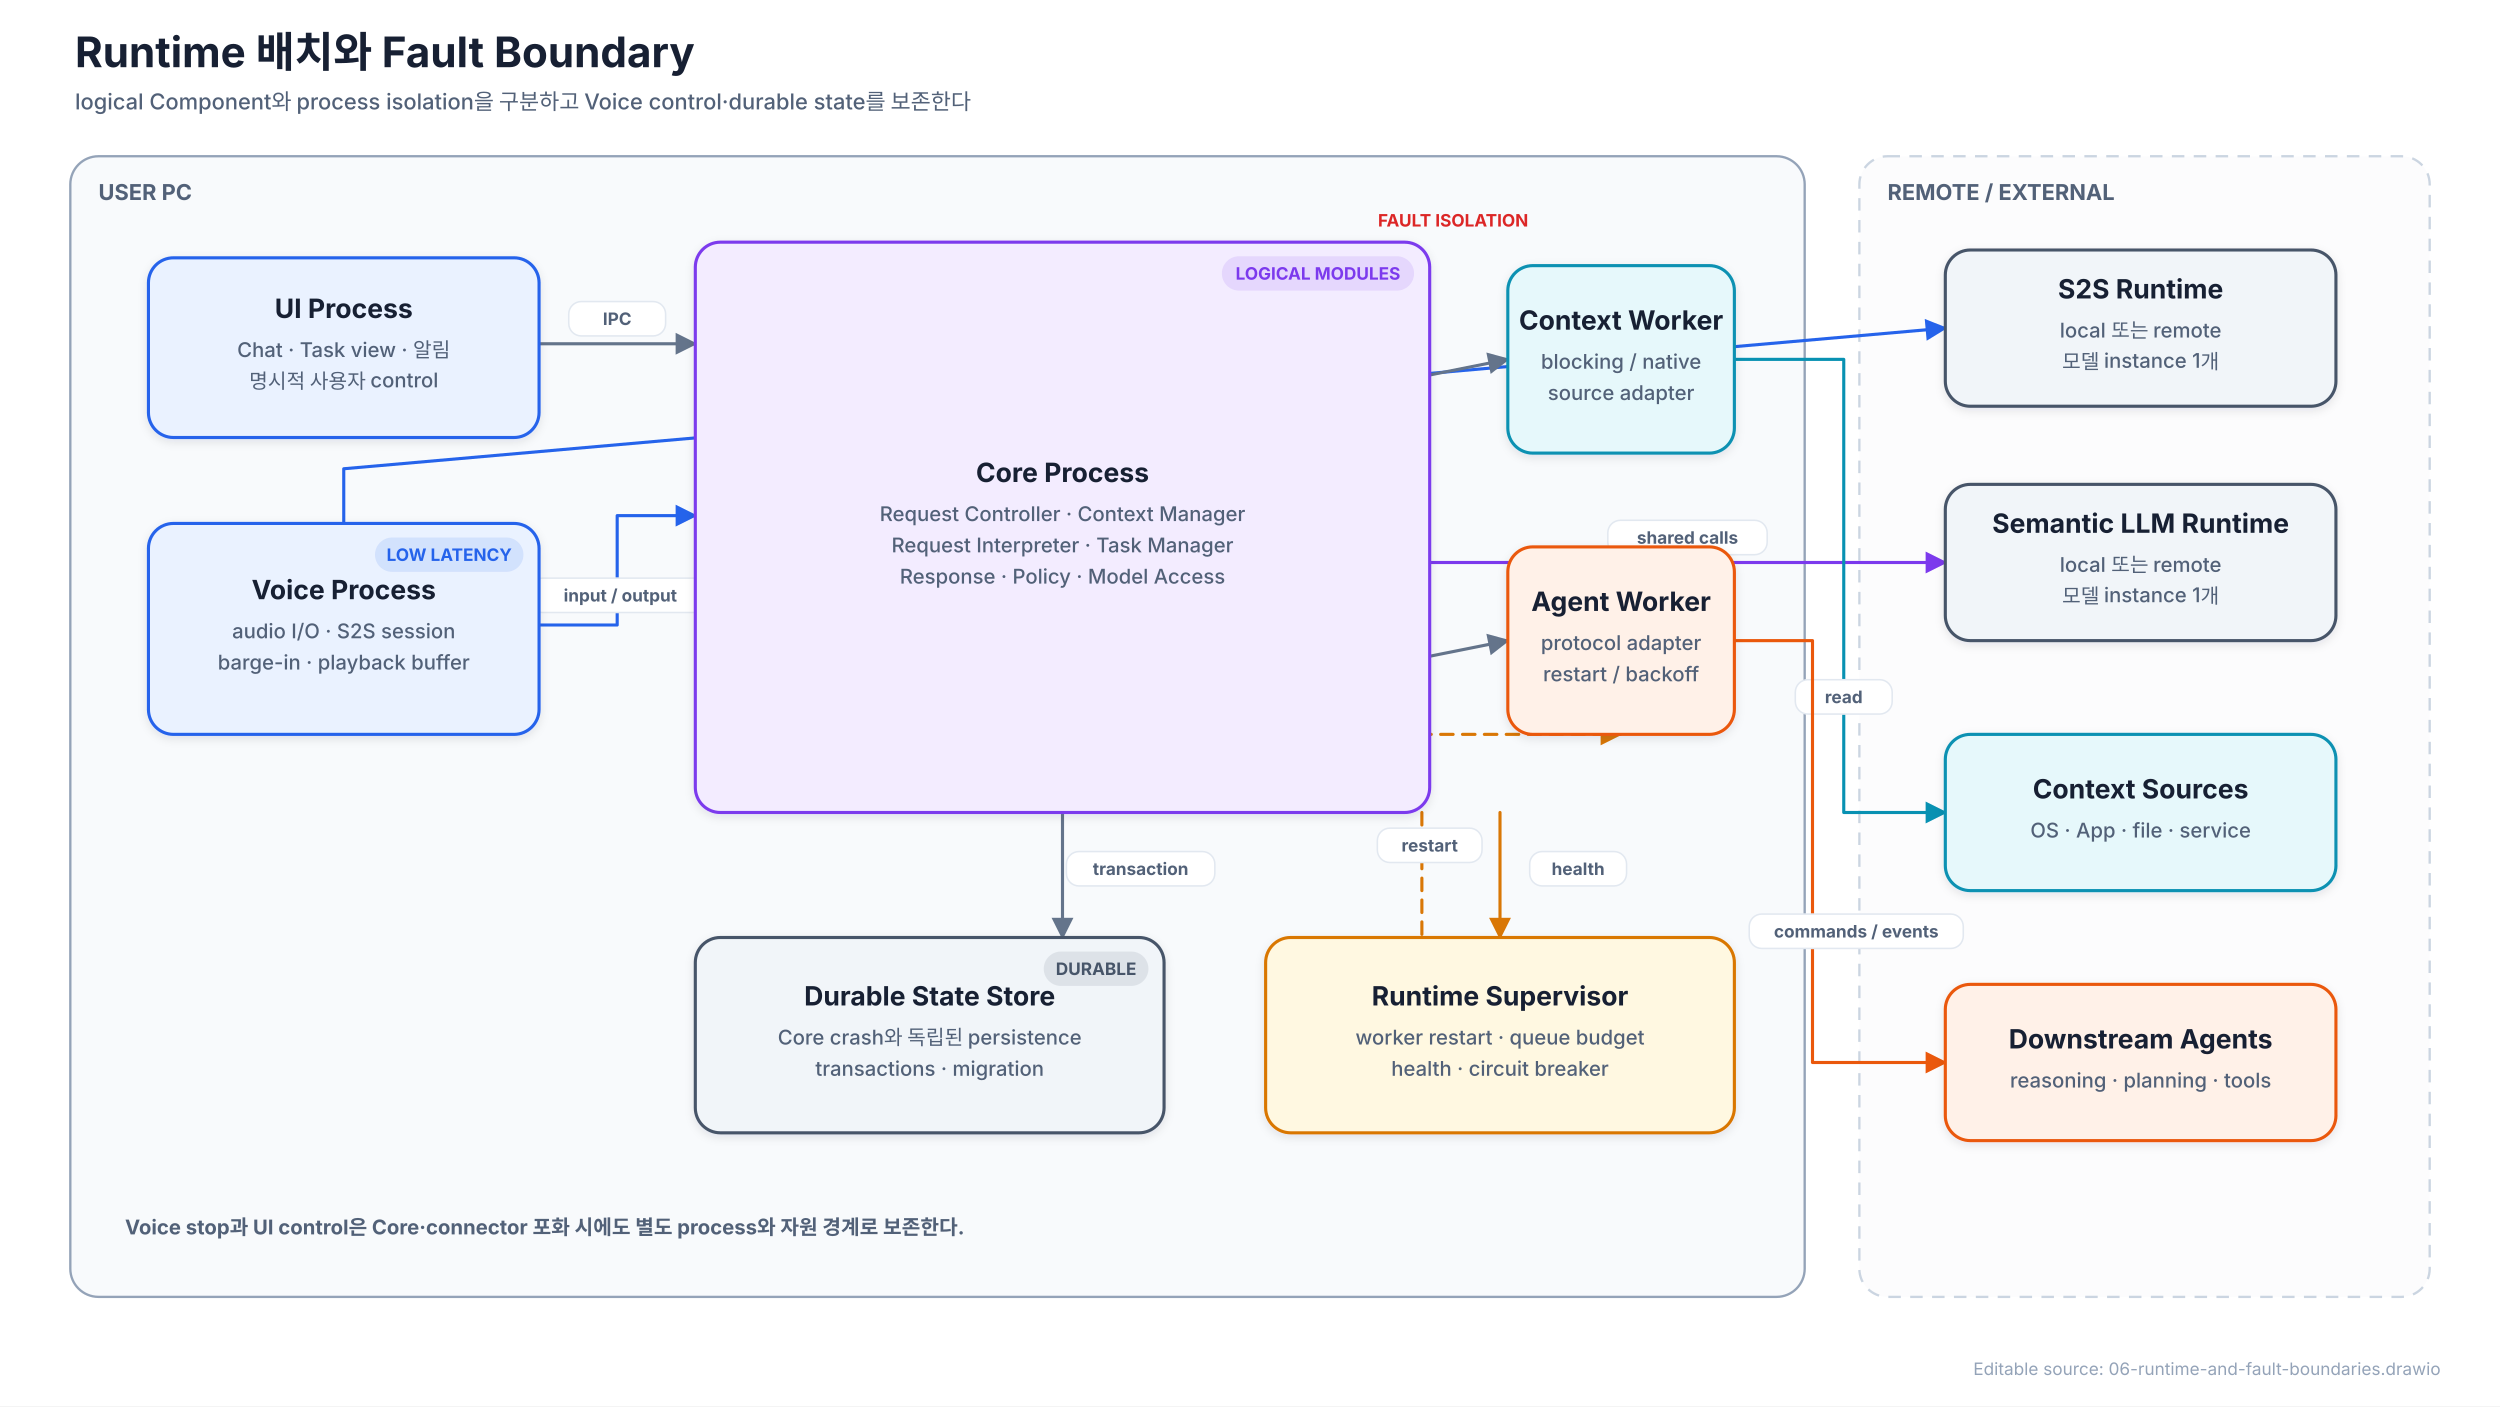
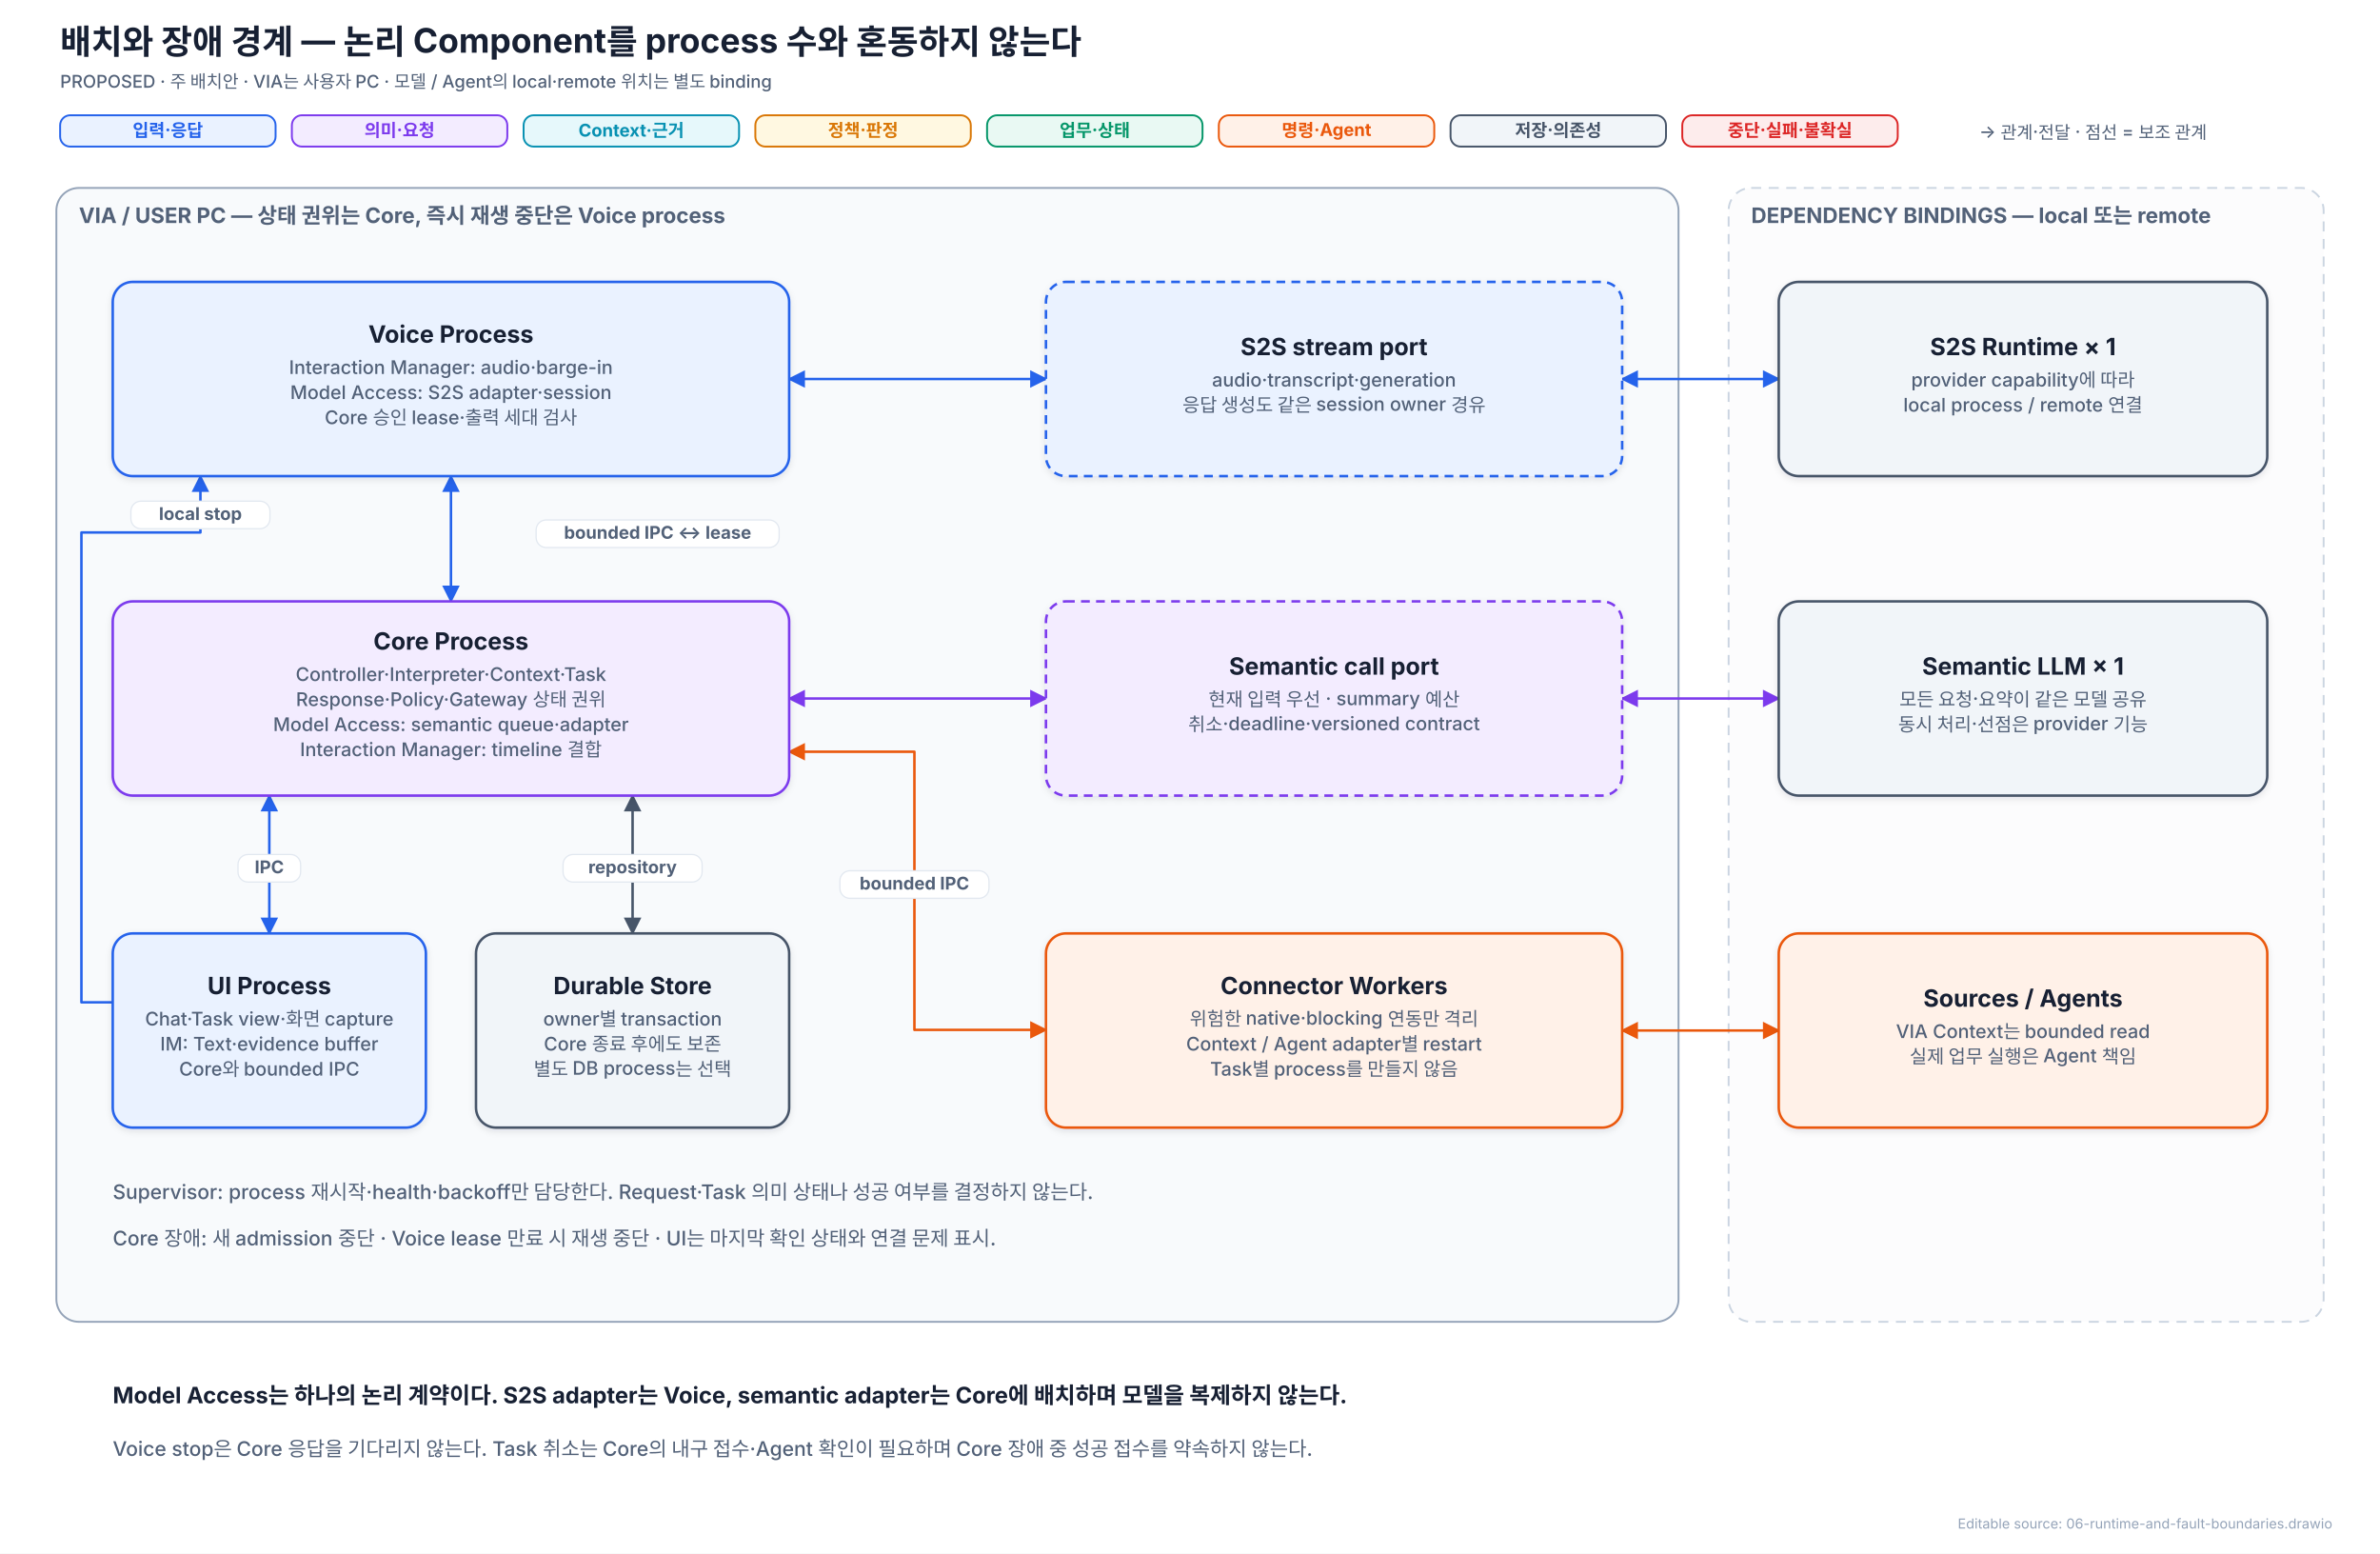
- <svg xmlns="http://www.w3.org/2000/svg" width="1600" height="900" viewBox="0 0 1600 900" role="img" aria-labelledby="title desc">
+ <svg xmlns="http://www.w3.org/2000/svg" width="1900" height="1240" viewBox="0 0 1900 1240" role="img" aria-labelledby="title desc">
  <defs>
    <marker id="arrow" viewBox="0 0 10 10" refX="9" refY="5" markerWidth="7" markerHeight="7" orient="auto-start-reverse">
      <path d="M 0 0 L 10 5 L 0 10 z" fill="#64748B" />
    </marker>
    <marker id="arrow-blue" viewBox="0 0 10 10" refX="9" refY="5" markerWidth="7" markerHeight="7" orient="auto-start-reverse">
      <path d="M 0 0 L 10 5 L 0 10 z" fill="#2563EB" />
    </marker>
    <marker id="arrow-cyan" viewBox="0 0 10 10" refX="9" refY="5" markerWidth="7" markerHeight="7" orient="auto-start-reverse">
      <path d="M 0 0 L 10 5 L 0 10 z" fill="#0891B2" />
    </marker>
    <marker id="arrow-purple" viewBox="0 0 10 10" refX="9" refY="5" markerWidth="7" markerHeight="7" orient="auto-start-reverse">
      <path d="M 0 0 L 10 5 L 0 10 z" fill="#7C3AED" />
    </marker>
    <marker id="arrow-green" viewBox="0 0 10 10" refX="9" refY="5" markerWidth="7" markerHeight="7" orient="auto-start-reverse">
      <path d="M 0 0 L 10 5 L 0 10 z" fill="#059669" />
    </marker>
    <marker id="arrow-orange" viewBox="0 0 10 10" refX="9" refY="5" markerWidth="7" markerHeight="7" orient="auto-start-reverse">
      <path d="M 0 0 L 10 5 L 0 10 z" fill="#EA580C" />
    </marker>
    <marker id="arrow-amber" viewBox="0 0 10 10" refX="9" refY="5" markerWidth="7" markerHeight="7" orient="auto-start-reverse">
      <path d="M 0 0 L 10 5 L 0 10 z" fill="#D97706" />
    </marker>
    <marker id="arrow-gray" viewBox="0 0 10 10" refX="9" refY="5" markerWidth="7" markerHeight="7" orient="auto-start-reverse">
      <path d="M 0 0 L 10 5 L 0 10 z" fill="#475569" />
    </marker>
    <marker id="arrow-red" viewBox="0 0 10 10" refX="9" refY="5" markerWidth="7" markerHeight="7" orient="auto-start-reverse">
      <path d="M 0 0 L 10 5 L 0 10 z" fill="#DC2626" />
    </marker>
    <filter id="shadow" x="-10%" y="-10%" width="120%" height="140%">
      <feDropShadow dx="0" dy="2" stdDeviation="3" flood-color="#0F172A" flood-opacity="0.10" />
    </filter>
  </defs>
-   <rect width="1600" height="900" fill="#FFFFFF" />
-   <text x="48" y="43" font-family="Inter, Arial, sans-serif" font-size="27" font-weight="750" fill="#172033">Runtime 배치와 Fault Boundary</text>
-   <text x="48" y="70" font-family="Inter, Arial, sans-serif" font-size="14" font-weight="500" fill="#526178">logical Component와 process isolation을 구분하고 Voice control·durable state를 보존한다</text>
-   <rect x="45" y="100" width="1110" height="730" rx="18" fill="#F8FAFC" stroke="#94A3B8" stroke-width="1.5" />
-   <text x="63" y="128" font-family="Inter, Arial, sans-serif" font-size="14" font-weight="750" fill="#526178">USER PC</text>
-   <rect x="1190" y="100" width="365" height="730" rx="18" fill="#FCFCFD" stroke="#CBD5E1" stroke-width="1.5" stroke-dasharray="8 6" />
-   <text x="1208" y="128" font-family="Inter, Arial, sans-serif" font-size="14" font-weight="750" fill="#526178">REMOTE / EXTERNAL</text>
-   <polyline points="345,220 445,220" fill="none" stroke="#64748B" stroke-width="2" stroke-linejoin="round" stroke-linecap="round" marker-end="url(#arrow)" />
-   <rect x="364.0" y="193" width="62" height="22" rx="8" fill="#FFFFFF" stroke="#E2E8F0" />
-   <text x="395" y="208" text-anchor="middle" font-family="Inter, Arial, sans-serif" font-size="11" font-weight="650" fill="#526178">IPC</text>
-   <polyline points="345,400 395,400 395,330 445,330" fill="none" stroke="#2563EB" stroke-width="2" stroke-linejoin="round" stroke-linecap="round" marker-end="url(#arrow-blue)" />
-   <rect x="339.0" y="370" width="116" height="22" rx="8" fill="#FFFFFF" stroke="#E2E8F0" />
-   <text x="397" y="385" text-anchor="middle" font-family="Inter, Arial, sans-serif" font-size="11" font-weight="650" fill="#526178">input / output</text>
-   <polyline points="220,335 220,300 1245,210" fill="none" stroke="#2563EB" stroke-width="2" stroke-linejoin="round" stroke-linecap="round" marker-end="url(#arrow-blue)" />
-   <rect x="749.5" y="260" width="81" height="22" rx="8" fill="#FFFFFF" stroke="#E2E8F0" />
-   <text x="790" y="275" text-anchor="middle" font-family="Inter, Arial, sans-serif" font-size="11" font-weight="650" fill="#526178">streaming</text>
-   <polyline points="915,360 1180,360 1180,360 1245,360" fill="none" stroke="#7C3AED" stroke-width="2" stroke-linejoin="round" stroke-linecap="round" marker-end="url(#arrow-purple)" />
-   <rect x="1029.0" y="333" width="102" height="22" rx="8" fill="#FFFFFF" stroke="#E2E8F0" />
-   <text x="1080" y="348" text-anchor="middle" font-family="Inter, Arial, sans-serif" font-size="11" font-weight="650" fill="#526178">shared calls</text>
-   <polyline points="915,240 965,230" fill="none" stroke="#64748B" stroke-width="2" stroke-linejoin="round" stroke-linecap="round" marker-end="url(#arrow)" />
-   <polyline points="915,420 965,410" fill="none" stroke="#64748B" stroke-width="2" stroke-linejoin="round" stroke-linecap="round" marker-end="url(#arrow)" />
-   <polyline points="1110,230 1180,230 1180,520 1245,520" fill="none" stroke="#0891B2" stroke-width="2" stroke-linejoin="round" stroke-linecap="round" marker-end="url(#arrow-cyan)" />
-   <rect x="1149.0" y="435" width="62" height="22" rx="8" fill="#FFFFFF" stroke="#E2E8F0" />
-   <text x="1180" y="450" text-anchor="middle" font-family="Inter, Arial, sans-serif" font-size="11" font-weight="650" fill="#526178">read</text>
-   <polyline points="1110,410 1160,410 1160,680 1245,680" fill="none" stroke="#EA580C" stroke-width="2" stroke-linejoin="round" stroke-linecap="round" marker-end="url(#arrow-orange)" />
-   <rect x="1119.5" y="585" width="137" height="22" rx="8" fill="#FFFFFF" stroke="#E2E8F0" />
-   <text x="1188" y="600" text-anchor="middle" font-family="Inter, Arial, sans-serif" font-size="11" font-weight="650" fill="#526178">commands / events</text>
-   <polyline points="680,520 680,600" fill="none" stroke="#64748B" stroke-width="2" stroke-linejoin="round" stroke-linecap="round" marker-end="url(#arrow)" />
-   <rect x="682.5" y="545" width="95" height="22" rx="8" fill="#FFFFFF" stroke="#E2E8F0" />
-   <text x="730" y="560" text-anchor="middle" font-family="Inter, Arial, sans-serif" font-size="11" font-weight="650" fill="#526178">transaction</text>
-   <polyline points="960,520 960,600" fill="none" stroke="#D97706" stroke-width="2" stroke-linejoin="round" stroke-linecap="round" marker-end="url(#arrow-amber)" />
-   <rect x="979.0" y="545" width="62" height="22" rx="8" fill="#FFFFFF" stroke="#E2E8F0" />
-   <text x="1010" y="560" text-anchor="middle" font-family="Inter, Arial, sans-serif" font-size="11" font-weight="650" fill="#526178">health</text>
-   <polyline points="960,660 910,660 910,470 1037,470" fill="none" stroke="#D97706" stroke-width="2" stroke-linejoin="round" stroke-linecap="round" marker-end="url(#arrow-amber)" stroke-dasharray="8 6" />
-   <rect x="881.5" y="530" width="67" height="22" rx="8" fill="#FFFFFF" stroke="#E2E8F0" />
-   <text x="915" y="545" text-anchor="middle" font-family="Inter, Arial, sans-serif" font-size="11" font-weight="650" fill="#526178">restart</text>
-   <rect x="95" y="165" width="250" height="115" rx="16" fill="#EAF2FF" stroke="#2563EB" stroke-width="2" filter="url(#shadow)" />
+   <rect width="1900" height="1240" fill="#FFFFFF" />
+   <text x="48" y="43" font-family="Inter, Arial, sans-serif" font-size="27" font-weight="750" fill="#172033">배치와 장애 경계 — 논리 Component를 process 수와 혼동하지 않는다</text>
+   <text x="48" y="70" font-family="Inter, Arial, sans-serif" font-size="14" font-weight="500" fill="#526178">PROPOSED · 주 배치안 · VIA는 사용자 PC · 모델 / Agent의 local·remote 위치는 별도 binding</text>
+   <rect x="45" y="150" width="1295" height="905" rx="18" fill="#F8FAFC" stroke="#94A3B8" stroke-width="1.5" />
+   <text x="63" y="178" font-family="Inter, Arial, sans-serif" font-size="17" font-weight="750" fill="#526178">VIA / USER PC — 상태 권위는 Core, 즉시 재생 중단은 Voice process</text>
+   <rect x="1380" y="150" width="475" height="905" rx="18" fill="#FCFCFD" stroke="#CBD5E1" stroke-width="1.5" stroke-dasharray="8 6" />
+   <text x="1398" y="178" font-family="Inter, Arial, sans-serif" font-size="17" font-weight="750" fill="#526178">DEPENDENCY BINDINGS — local 또는 remote</text>
+   <polyline points="630,302.5 835,302.5" fill="none" stroke="#2563EB" stroke-width="2" stroke-linejoin="round" stroke-linecap="round" marker-end="url(#arrow-blue)" marker-start="url(#arrow-blue)" />
+   <polyline points="1295,302.5 1420,302.5" fill="none" stroke="#2563EB" stroke-width="2" stroke-linejoin="round" stroke-linecap="round" marker-end="url(#arrow-blue)" marker-start="url(#arrow-blue)" />
+   <polyline points="630,557.5 835,557.5" fill="none" stroke="#7C3AED" stroke-width="2" stroke-linejoin="round" stroke-linecap="round" marker-end="url(#arrow-purple)" marker-start="url(#arrow-purple)" />
+   <polyline points="1295,557.5 1420,557.5" fill="none" stroke="#7C3AED" stroke-width="2" stroke-linejoin="round" stroke-linecap="round" marker-end="url(#arrow-purple)" marker-start="url(#arrow-purple)" />
+   <polyline points="360,380 360,480" fill="none" stroke="#2563EB" stroke-width="2" stroke-linejoin="round" stroke-linecap="round" marker-end="url(#arrow-blue)" marker-start="url(#arrow-blue)" />
+   <rect x="428.0" y="415" width="194" height="22" rx="8" fill="#FFFFFF" stroke="#E2E8F0" />
+   <text x="525" y="430" text-anchor="middle" font-family="Inter, Arial, sans-serif" font-size="14" font-weight="650" fill="#526178">bounded IPC ↔ lease</text>
+   <polyline points="90,800 65,800 65,425 160,425 160,380" fill="none" stroke="#2563EB" stroke-width="2" stroke-linejoin="round" stroke-linecap="round" marker-end="url(#arrow-blue)" />
+   <rect x="104.5" y="400" width="111" height="22" rx="8" fill="#FFFFFF" stroke="#E2E8F0" />
+   <text x="160" y="415" text-anchor="middle" font-family="Inter, Arial, sans-serif" font-size="14" font-weight="650" fill="#526178">local stop</text>
+   <polyline points="215,635 215,745" fill="none" stroke="#2563EB" stroke-width="2" stroke-linejoin="round" stroke-linecap="round" marker-end="url(#arrow-blue)" marker-start="url(#arrow-blue)" />
+   <rect x="190.0" y="682" width="50" height="22" rx="8" fill="#FFFFFF" stroke="#E2E8F0" />
+   <text x="215" y="697" text-anchor="middle" font-family="Inter, Arial, sans-serif" font-size="14" font-weight="650" fill="#526178">IPC</text>
+   <polyline points="505,635 505,745" fill="none" stroke="#475569" stroke-width="2" stroke-linejoin="round" stroke-linecap="round" marker-end="url(#arrow-gray)" marker-start="url(#arrow-gray)" />
+   <rect x="449.5" y="682" width="111" height="22" rx="8" fill="#FFFFFF" stroke="#E2E8F0" />
+   <text x="505" y="697" text-anchor="middle" font-family="Inter, Arial, sans-serif" font-size="14" font-weight="650" fill="#526178">repository</text>
+   <polyline points="630,600 730,600 730,822 835,822" fill="none" stroke="#EA580C" stroke-width="2" stroke-linejoin="round" stroke-linecap="round" marker-end="url(#arrow-orange)" marker-start="url(#arrow-orange)" />
+   <rect x="670.5" y="695" width="119" height="22" rx="8" fill="#FFFFFF" stroke="#E2E8F0" />
+   <text x="730" y="710" text-anchor="middle" font-family="Inter, Arial, sans-serif" font-size="14" font-weight="650" fill="#526178">bounded IPC</text>
+   <polyline points="1295,822.5 1420,822.5" fill="none" stroke="#EA580C" stroke-width="2" stroke-linejoin="round" stroke-linecap="round" marker-end="url(#arrow-orange)" marker-start="url(#arrow-orange)" />
+   <rect x="90" y="225" width="540" height="155" rx="16" fill="#EAF2FF" stroke="#2563EB" stroke-width="2" filter="url(#shadow)" />
  <g font-family="Inter, Arial, sans-serif">
-     <text x="220.0" y="203.5" text-anchor="middle" font-size="17" font-weight="700" fill="#172033">UI Process</text>
-     <text x="220.0" y="228.5" text-anchor="middle" font-size="13" font-weight="500" fill="#526178">Chat · Task view · 알림</text>
-     <text x="220.0" y="248.5" text-anchor="middle" font-size="13" font-weight="500" fill="#526178">명시적 사용자 control</text>
+     <text x="360.0" y="273.5" text-anchor="middle" font-size="19" font-weight="700" fill="#172033">Voice Process</text>
+     <text x="360.0" y="298.5" text-anchor="middle" font-size="15" font-weight="500" fill="#526178">Interaction Manager: audio·barge-in</text>
+     <text x="360.0" y="318.5" text-anchor="middle" font-size="15" font-weight="500" fill="#526178">Model Access: S2S adapter·session</text>
+     <text x="360.0" y="338.5" text-anchor="middle" font-size="15" font-weight="500" fill="#526178">Core 승인 lease·출력 세대 검사</text>
  </g>
-   <rect x="95" y="335" width="250" height="135" rx="16" fill="#EAF2FF" stroke="#2563EB" stroke-width="2" filter="url(#shadow)" />
+   <rect x="835" y="225" width="460" height="155" rx="16" fill="#EAF2FF" stroke="#2563EB" stroke-width="2" filter="url(#shadow)" stroke-dasharray="7 5" />
  <g font-family="Inter, Arial, sans-serif">
-     <text x="220.0" y="383.5" text-anchor="middle" font-size="17" font-weight="700" fill="#172033">Voice Process</text>
-     <text x="220.0" y="408.5" text-anchor="middle" font-size="13" font-weight="500" fill="#526178">audio I/O · S2S session</text>
-     <text x="220.0" y="428.5" text-anchor="middle" font-size="13" font-weight="500" fill="#526178">barge-in · playback buffer</text>
-     <rect x="240" y="344" width="95" height="22" rx="11" fill="#2563EB" opacity="0.12" />
-     <text x="287.5" y="359" text-anchor="middle" font-size="11" font-weight="700" fill="#2563EB">LOW LATENCY</text>
+     <text x="1065.0" y="283.5" text-anchor="middle" font-size="19" font-weight="700" fill="#172033">S2S stream port</text>
+     <text x="1065.0" y="308.5" text-anchor="middle" font-size="15" font-weight="500" fill="#526178">audio·transcript·generation</text>
+     <text x="1065.0" y="328.5" text-anchor="middle" font-size="15" font-weight="500" fill="#526178">응답 생성도 같은 session owner 경유</text>
  </g>
-   <rect x="445" y="155" width="470" height="365" rx="16" fill="#F3ECFF" stroke="#7C3AED" stroke-width="2" filter="url(#shadow)" />
+   <rect x="1420" y="225" width="390" height="155" rx="16" fill="#F1F5F9" stroke="#475569" stroke-width="2" filter="url(#shadow)" />
  <g font-family="Inter, Arial, sans-serif">
-     <text x="680.0" y="308.5" text-anchor="middle" font-size="17" font-weight="700" fill="#172033">Core Process</text>
-     <text x="680.0" y="333.5" text-anchor="middle" font-size="13" font-weight="500" fill="#526178">Request Controller · Context Manager</text>
-     <text x="680.0" y="353.5" text-anchor="middle" font-size="13" font-weight="500" fill="#526178">Request Interpreter · Task Manager</text>
-     <text x="680.0" y="373.5" text-anchor="middle" font-size="13" font-weight="500" fill="#526178">Response · Policy · Model Access</text>
-     <rect x="782" y="164" width="123" height="22" rx="11" fill="#7C3AED" opacity="0.12" />
-     <text x="843.5" y="179" text-anchor="middle" font-size="11" font-weight="700" fill="#7C3AED">LOGICAL MODULES</text>
+     <text x="1615.0" y="283.5" text-anchor="middle" font-size="19" font-weight="700" fill="#172033">S2S Runtime × 1</text>
+     <text x="1615.0" y="308.5" text-anchor="middle" font-size="15" font-weight="500" fill="#526178">provider capability에 따라</text>
+     <text x="1615.0" y="328.5" text-anchor="middle" font-size="15" font-weight="500" fill="#526178">local process / remote 연결</text>
  </g>
-   <rect x="965" y="170" width="145" height="120" rx="16" fill="#E6F8FB" stroke="#0891B2" stroke-width="2" filter="url(#shadow)" />
+   <rect x="90" y="480" width="540" height="155" rx="16" fill="#F3ECFF" stroke="#7C3AED" stroke-width="2" filter="url(#shadow)" />
  <g font-family="Inter, Arial, sans-serif">
-     <text x="1037.5" y="211.0" text-anchor="middle" font-size="17" font-weight="700" fill="#172033">Context Worker</text>
-     <text x="1037.5" y="236.0" text-anchor="middle" font-size="13" font-weight="500" fill="#526178">blocking / native</text>
-     <text x="1037.5" y="256.0" text-anchor="middle" font-size="13" font-weight="500" fill="#526178">source adapter</text>
+     <text x="360.0" y="518.5" text-anchor="middle" font-size="19" font-weight="700" fill="#172033">Core Process</text>
+     <text x="360.0" y="543.5" text-anchor="middle" font-size="15" font-weight="500" fill="#526178">Controller·Interpreter·Context·Task</text>
+     <text x="360.0" y="563.5" text-anchor="middle" font-size="15" font-weight="500" fill="#526178">Response·Policy·Gateway 상태 권위</text>
+     <text x="360.0" y="583.5" text-anchor="middle" font-size="15" font-weight="500" fill="#526178">Model Access: semantic queue·adapter</text>
+     <text x="360.0" y="603.5" text-anchor="middle" font-size="15" font-weight="500" fill="#526178">Interaction Manager: timeline 결합</text>
  </g>
-   <rect x="965" y="350" width="145" height="120" rx="16" fill="#FFF1E8" stroke="#EA580C" stroke-width="2" filter="url(#shadow)" />
+   <rect x="835" y="480" width="460" height="155" rx="16" fill="#F3ECFF" stroke="#7C3AED" stroke-width="2" filter="url(#shadow)" stroke-dasharray="7 5" />
  <g font-family="Inter, Arial, sans-serif">
-     <text x="1037.5" y="391.0" text-anchor="middle" font-size="17" font-weight="700" fill="#172033">Agent Worker</text>
-     <text x="1037.5" y="416.0" text-anchor="middle" font-size="13" font-weight="500" fill="#526178">protocol adapter</text>
-     <text x="1037.5" y="436.0" text-anchor="middle" font-size="13" font-weight="500" fill="#526178">restart / backoff</text>
+     <text x="1065.0" y="538.5" text-anchor="middle" font-size="19" font-weight="700" fill="#172033">Semantic call port</text>
+     <text x="1065.0" y="563.5" text-anchor="middle" font-size="15" font-weight="500" fill="#526178">현재 입력 우선 · summary 예산</text>
+     <text x="1065.0" y="583.5" text-anchor="middle" font-size="15" font-weight="500" fill="#526178">취소·deadline·versioned contract</text>
  </g>
-   <rect x="445" y="600" width="300" height="125" rx="16" fill="#F1F5F9" stroke="#475569" stroke-width="2" filter="url(#shadow)" />
+   <rect x="1420" y="480" width="390" height="155" rx="16" fill="#F1F5F9" stroke="#475569" stroke-width="2" filter="url(#shadow)" />
  <g font-family="Inter, Arial, sans-serif">
-     <text x="595.0" y="643.5" text-anchor="middle" font-size="17" font-weight="700" fill="#172033">Durable State Store</text>
-     <text x="595.0" y="668.5" text-anchor="middle" font-size="13" font-weight="500" fill="#526178">Core crash와 독립된 persistence</text>
-     <text x="595.0" y="688.5" text-anchor="middle" font-size="13" font-weight="500" fill="#526178">transactions · migration</text>
-     <rect x="668" y="609" width="67" height="22" rx="11" fill="#475569" opacity="0.12" />
-     <text x="701.5" y="624" text-anchor="middle" font-size="11" font-weight="700" fill="#475569">DURABLE</text>
+     <text x="1615.0" y="538.5" text-anchor="middle" font-size="19" font-weight="700" fill="#172033">Semantic LLM × 1</text>
+     <text x="1615.0" y="563.5" text-anchor="middle" font-size="15" font-weight="500" fill="#526178">모든 요청·요약이 같은 모델 공유</text>
+     <text x="1615.0" y="583.5" text-anchor="middle" font-size="15" font-weight="500" fill="#526178">동시 처리·선점은 provider 기능</text>
  </g>
-   <rect x="810" y="600" width="300" height="125" rx="16" fill="#FFF8E1" stroke="#D97706" stroke-width="2" filter="url(#shadow)" />
+   <rect x="90" y="745" width="250" height="155" rx="16" fill="#EAF2FF" stroke="#2563EB" stroke-width="2" filter="url(#shadow)" />
  <g font-family="Inter, Arial, sans-serif">
-     <text x="960.0" y="643.5" text-anchor="middle" font-size="17" font-weight="700" fill="#172033">Runtime Supervisor</text>
-     <text x="960.0" y="668.5" text-anchor="middle" font-size="13" font-weight="500" fill="#526178">worker restart · queue budget</text>
-     <text x="960.0" y="688.5" text-anchor="middle" font-size="13" font-weight="500" fill="#526178">health · circuit breaker</text>
+     <text x="215.0" y="793.5" text-anchor="middle" font-size="19" font-weight="700" fill="#172033">UI Process</text>
+     <text x="215.0" y="818.5" text-anchor="middle" font-size="15" font-weight="500" fill="#526178">Chat·Task view·화면 capture</text>
+     <text x="215.0" y="838.5" text-anchor="middle" font-size="15" font-weight="500" fill="#526178">IM: Text·evidence buffer</text>
+     <text x="215.0" y="858.5" text-anchor="middle" font-size="15" font-weight="500" fill="#526178">Core와 bounded IPC</text>
  </g>
-   <rect x="1245" y="160" width="250" height="100" rx="16" fill="#F1F5F9" stroke="#475569" stroke-width="2" filter="url(#shadow)" />
+   <rect x="380" y="745" width="250" height="155" rx="16" fill="#F1F5F9" stroke="#475569" stroke-width="2" filter="url(#shadow)" />
  <g font-family="Inter, Arial, sans-serif">
-     <text x="1370.0" y="191.0" text-anchor="middle" font-size="17" font-weight="700" fill="#172033">S2S Runtime</text>
-     <text x="1370.0" y="216.0" text-anchor="middle" font-size="13" font-weight="500" fill="#526178">local 또는 remote</text>
-     <text x="1370.0" y="236.0" text-anchor="middle" font-size="13" font-weight="500" fill="#526178">모델 instance 1개</text>
+     <text x="505.0" y="793.5" text-anchor="middle" font-size="19" font-weight="700" fill="#172033">Durable Store</text>
+     <text x="505.0" y="818.5" text-anchor="middle" font-size="15" font-weight="500" fill="#526178">owner별 transaction</text>
+     <text x="505.0" y="838.5" text-anchor="middle" font-size="15" font-weight="500" fill="#526178">Core 종료 후에도 보존</text>
+     <text x="505.0" y="858.5" text-anchor="middle" font-size="15" font-weight="500" fill="#526178">별도 DB process는 선택</text>
  </g>
-   <rect x="1245" y="310" width="250" height="100" rx="16" fill="#F1F5F9" stroke="#475569" stroke-width="2" filter="url(#shadow)" />
+   <rect x="835" y="745" width="460" height="155" rx="16" fill="#FFF1E8" stroke="#EA580C" stroke-width="2" filter="url(#shadow)" />
  <g font-family="Inter, Arial, sans-serif">
-     <text x="1370.0" y="341.0" text-anchor="middle" font-size="17" font-weight="700" fill="#172033">Semantic LLM Runtime</text>
-     <text x="1370.0" y="366.0" text-anchor="middle" font-size="13" font-weight="500" fill="#526178">local 또는 remote</text>
-     <text x="1370.0" y="386.0" text-anchor="middle" font-size="13" font-weight="500" fill="#526178">모델 instance 1개</text>
+     <text x="1065.0" y="793.5" text-anchor="middle" font-size="19" font-weight="700" fill="#172033">Connector Workers</text>
+     <text x="1065.0" y="818.5" text-anchor="middle" font-size="15" font-weight="500" fill="#526178">위험한 native·blocking 연동만 격리</text>
+     <text x="1065.0" y="838.5" text-anchor="middle" font-size="15" font-weight="500" fill="#526178">Context / Agent adapter별 restart</text>
+     <text x="1065.0" y="858.5" text-anchor="middle" font-size="15" font-weight="500" fill="#526178">Task별 process를 만들지 않음</text>
  </g>
-   <rect x="1245" y="470" width="250" height="100" rx="16" fill="#E6F8FB" stroke="#0891B2" stroke-width="2" filter="url(#shadow)" />
+   <rect x="1420" y="745" width="390" height="155" rx="16" fill="#FFF1E8" stroke="#EA580C" stroke-width="2" filter="url(#shadow)" />
  <g font-family="Inter, Arial, sans-serif">
-     <text x="1370.0" y="511.0" text-anchor="middle" font-size="17" font-weight="700" fill="#172033">Context Sources</text>
-     <text x="1370.0" y="536.0" text-anchor="middle" font-size="13" font-weight="500" fill="#526178">OS · App · file · service</text>
+     <text x="1615.0" y="803.5" text-anchor="middle" font-size="19" font-weight="700" fill="#172033">Sources / Agents</text>
+     <text x="1615.0" y="828.5" text-anchor="middle" font-size="15" font-weight="500" fill="#526178">VIA Context는 bounded read</text>
+     <text x="1615.0" y="848.5" text-anchor="middle" font-size="15" font-weight="500" fill="#526178">실제 업무 실행은 Agent 책임</text>
  </g>
-   <rect x="1245" y="630" width="250" height="100" rx="16" fill="#FFF1E8" stroke="#EA580C" stroke-width="2" filter="url(#shadow)" />
-   <g font-family="Inter, Arial, sans-serif">
-     <text x="1370.0" y="671.0" text-anchor="middle" font-size="17" font-weight="700" fill="#172033">Downstream Agents</text>
-     <text x="1370.0" y="696.0" text-anchor="middle" font-size="13" font-weight="500" fill="#526178">reasoning · planning · tools</text>
-   </g>
-   <text x="930" y="145" text-anchor="middle" font-family="Inter, Arial, sans-serif" font-size="11" font-weight="700" fill="#DC2626">FAULT ISOLATION</text>
-   <text x="80" y="790" text-anchor="start" font-family="Inter, Arial, sans-serif" font-size="13" font-weight="700" fill="#526178">Voice stop과 UI control은 Core·connector 포화 시에도 별도 process와 자원 경계로 보존한다.</text>
-   <text x="1562" y="880" text-anchor="end" font-family="Inter, Arial, sans-serif" font-size="11" fill="#94A3B8">Editable source: 06-runtime-and-fault-boundaries.drawio</text>
+   <text x="1580" y="110" text-anchor="start" font-family="Inter, Arial, sans-serif" font-size="14" font-weight="500" fill="#526178">→ 관계·전달  ·  점선 = 보조 관계</text>
+   <text x="90" y="957" text-anchor="start" font-family="Inter, Arial, sans-serif" font-size="16" font-weight="500" fill="#526178">Supervisor: process 재시작·health·backoff만 담당한다. Request·Task 의미 상태나 성공 여부를 결정하지 않는다.</text>
+   <text x="90" y="994" text-anchor="start" font-family="Inter, Arial, sans-serif" font-size="16" font-weight="500" fill="#526178">Core 장애: 새 admission 중단 · Voice lease 만료 시 재생 중단 · UI는 마지막 확인 상태와 연결 문제 표시.</text>
+   <text x="90" y="1120" text-anchor="start" font-family="Inter, Arial, sans-serif" font-size="18" font-weight="700" fill="#172033">Model Access는 하나의 논리 계약이다. S2S adapter는 Voice, semantic adapter는 Core에 배치하며 모델을 복제하지 않는다.</text>
+   <text x="90" y="1162" text-anchor="start" font-family="Inter, Arial, sans-serif" font-size="16" font-weight="500" fill="#526178">Voice stop은 Core 응답을 기다리지 않는다. Task 취소는 Core의 내구 접수·Agent 확인이 필요하며 Core 장애 중 성공 접수를 약속하지 않는다.</text>
+   <rect x="48" y="92" width="172" height="25" rx="8" fill="#EAF2FF" stroke="#2563EB" stroke-width="1.5" />
+   <text x="134.0" y="109" text-anchor="middle" font-family="Inter, Arial, sans-serif" font-size="14" font-weight="700" fill="#2563EB">입력·응답</text>
+   <rect x="233" y="92" width="172" height="25" rx="8" fill="#F3ECFF" stroke="#7C3AED" stroke-width="1.5" />
+   <text x="319.0" y="109" text-anchor="middle" font-family="Inter, Arial, sans-serif" font-size="14" font-weight="700" fill="#7C3AED">의미·요청</text>
+   <rect x="418" y="92" width="172" height="25" rx="8" fill="#E6F8FB" stroke="#0891B2" stroke-width="1.5" />
+   <text x="504.0" y="109" text-anchor="middle" font-family="Inter, Arial, sans-serif" font-size="14" font-weight="700" fill="#0891B2">Context·근거</text>
+   <rect x="603" y="92" width="172" height="25" rx="8" fill="#FFF8E1" stroke="#D97706" stroke-width="1.5" />
+   <text x="689.0" y="109" text-anchor="middle" font-family="Inter, Arial, sans-serif" font-size="14" font-weight="700" fill="#D97706">정책·판정</text>
+   <rect x="788" y="92" width="172" height="25" rx="8" fill="#E9F9F3" stroke="#059669" stroke-width="1.5" />
+   <text x="874.0" y="109" text-anchor="middle" font-family="Inter, Arial, sans-serif" font-size="14" font-weight="700" fill="#059669">업무·상태</text>
+   <rect x="973" y="92" width="172" height="25" rx="8" fill="#FFF1E8" stroke="#EA580C" stroke-width="1.5" />
+   <text x="1059.0" y="109" text-anchor="middle" font-family="Inter, Arial, sans-serif" font-size="14" font-weight="700" fill="#EA580C">명령·Agent</text>
+   <rect x="1158" y="92" width="172" height="25" rx="8" fill="#F1F5F9" stroke="#475569" stroke-width="1.5" />
+   <text x="1244.0" y="109" text-anchor="middle" font-family="Inter, Arial, sans-serif" font-size="14" font-weight="700" fill="#475569">저장·의존성</text>
+   <rect x="1343" y="92" width="172" height="25" rx="8" fill="#FDECEC" stroke="#DC2626" stroke-width="1.5" />
+   <text x="1429.0" y="109" text-anchor="middle" font-family="Inter, Arial, sans-serif" font-size="14" font-weight="700" fill="#DC2626">중단·실패·불확실</text>
+   <text x="1862" y="1220" text-anchor="end" font-family="Inter, Arial, sans-serif" font-size="11" fill="#94A3B8">Editable source: 06-runtime-and-fault-boundaries.drawio</text>
</svg>
